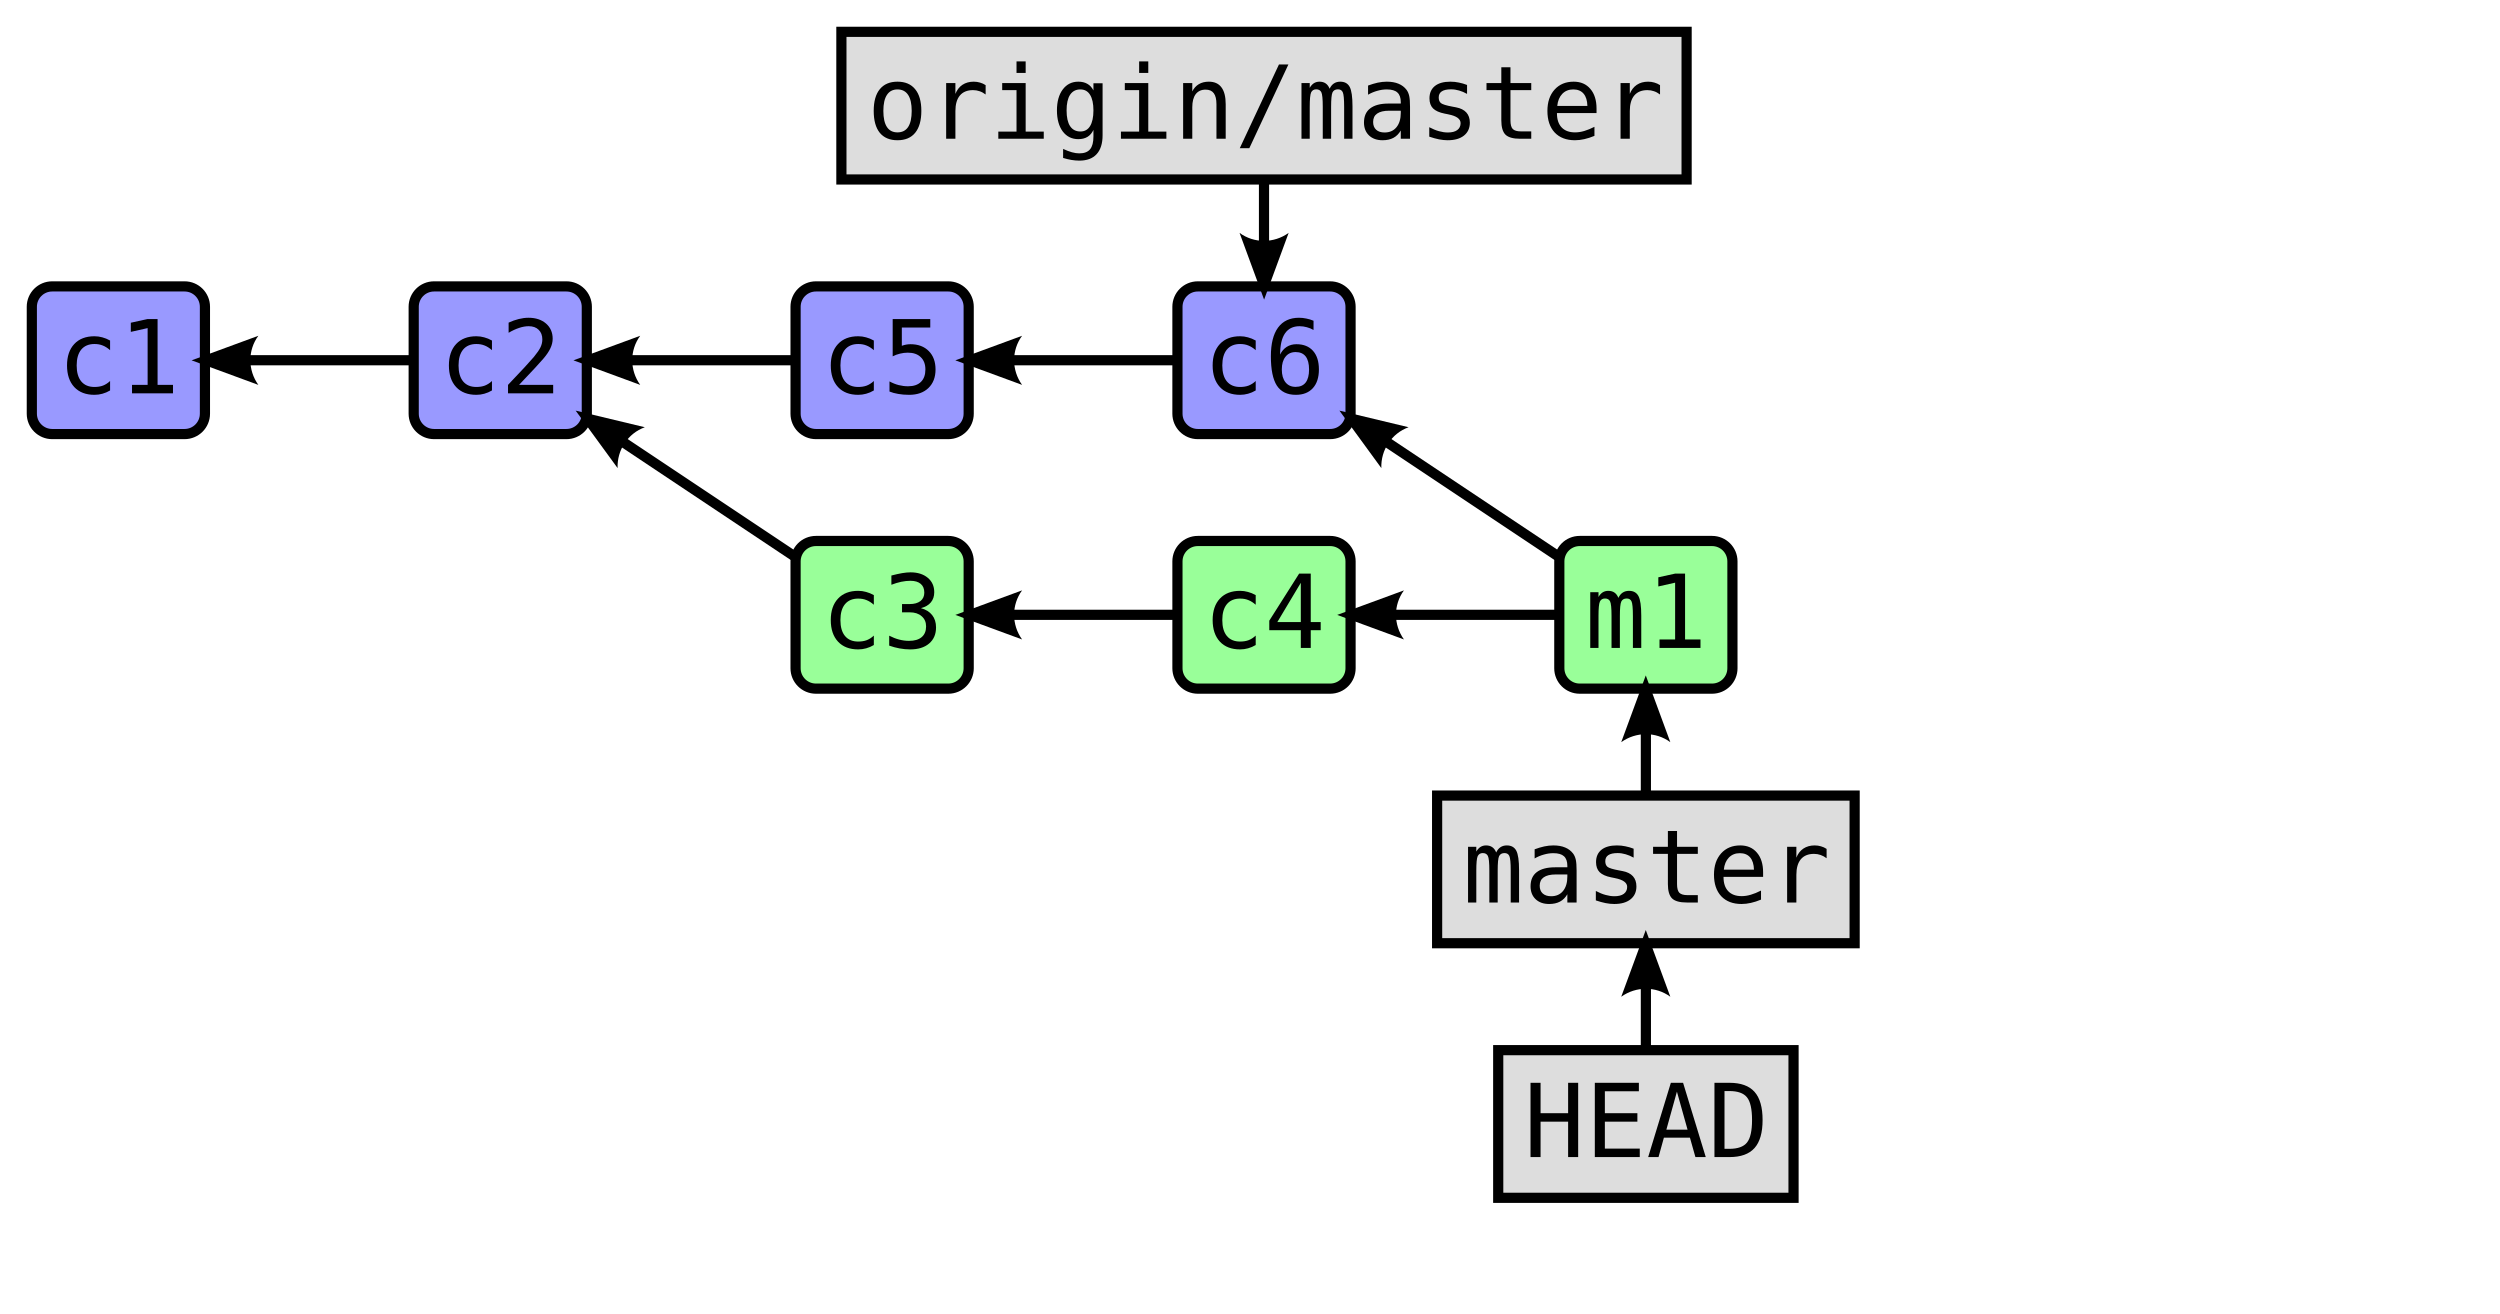
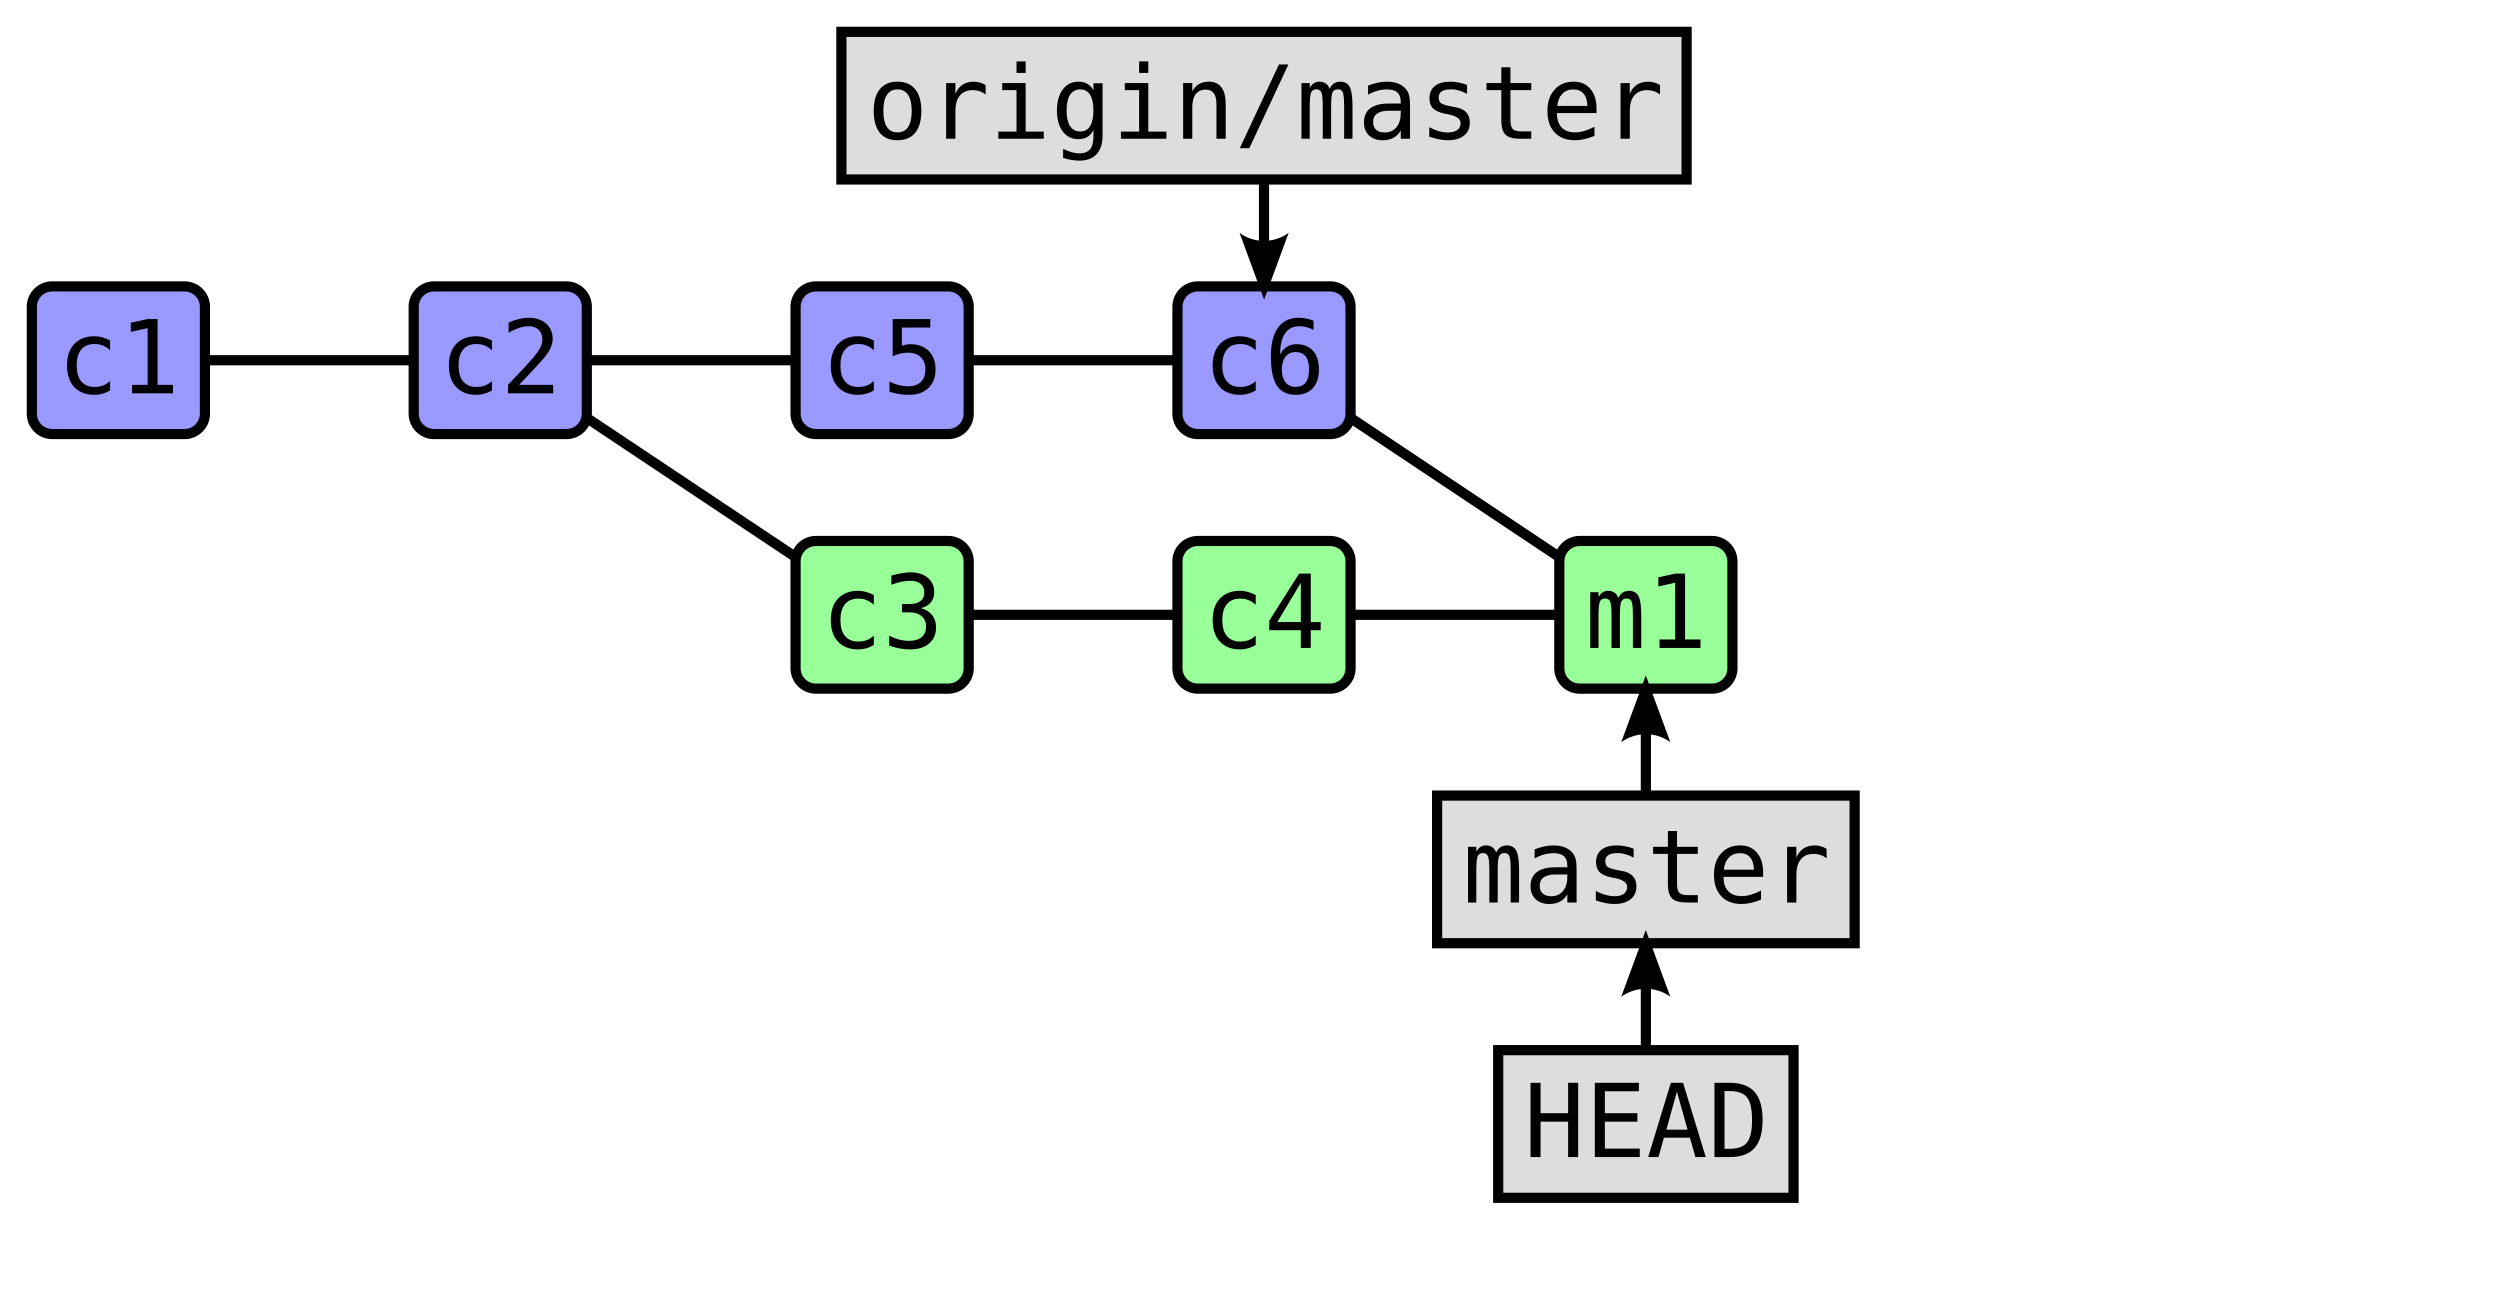
<svg xmlns="http://www.w3.org/2000/svg" width="392.8" height="206.4" id="svg2" version="1.1">
  <defs id="defs4">
    <marker orient="auto" refY="0.0" refX="0.0" id="Arrow2Mend" style="overflow:visible;">
      <path id="path3786" style="fill-rule:evenodd;stroke-width:0.625;stroke-linejoin:round;" d="M 8.719,4.034 L -2.207,0.016 L 8.719,-4.002 C 6.973,-1.63 6.983,1.616 8.719,4.034 z " transform="scale(0.6) rotate(180) translate(0,0)" />
    </marker>
  </defs>
  <g id="layer1">
    <rect style="fill:#9999ff;stroke:#000000;stroke-width:1.6;stroke-miterlimit:4;stroke-dasharray:none" id="rect2989" width="27.2" height="23.2" x="5" y="45" ry="3.2" />
    <text xml:space="preserve" style="font-size:16px;font-style:normal;font-weight:normal;line-height:125%;letter-spacing:0px;word-spacing:0px;fill:#000000;fill-opacity:1;stroke:none;font-family:DejaVu Sans Mono" x="9" y="61.8" id="text2985">
      <tspan id="tspan2987" x="9" y="61.8">c1</tspan>
    </text>
  </g>
  <g id="layer1">
    <rect style="fill:#9999ff;stroke:#000000;stroke-width:1.6;stroke-miterlimit:4;stroke-dasharray:none" id="rect2989" width="27.2" height="23.2" x="65" y="45" ry="3.2" />
    <text xml:space="preserve" style="font-size:16px;font-style:normal;font-weight:normal;line-height:125%;letter-spacing:0px;word-spacing:0px;fill:#000000;fill-opacity:1;stroke:none;font-family:DejaVu Sans Mono" x="69" y="61.8" id="text2985">
      <tspan id="tspan2987" x="69" y="61.8">c2</tspan>
    </text>
  </g>
-   <g id="layer1">
-     <path style="fill:none;stroke:#000000;stroke-width:1.6;stroke-linecap:butt;stroke-linejoin:miter;stroke-opacity:1;marker-end:url(#Arrow2Mend);stroke-miterlimit:4;stroke-dasharray:none" d="M 64.98,56.6 32.22,56.6" id="path2985" />
-   </g>
+   <line x1="64.98" y1="56.6" x2="32.22" y2="56.6" style="stroke:#000000; stroke-width:1.6; stroke-opacity:1.0" />
  <g id="layer1">
    <rect style="fill:#99ff99;stroke:#000000;stroke-width:1.6;stroke-miterlimit:4;stroke-dasharray:none" id="rect2989" width="27.2" height="23.2" x="125" y="85" ry="3.2" />
    <text xml:space="preserve" style="font-size:16px;font-style:normal;font-weight:normal;line-height:125%;letter-spacing:0px;word-spacing:0px;fill:#000000;fill-opacity:1;stroke:none;font-family:DejaVu Sans Mono" x="129" y="101.8" id="text2985">
      <tspan id="tspan2987" x="129" y="101.8">c3</tspan>
    </text>
  </g>
-   <g id="layer1">
-     <path style="fill:none;stroke:#000000;stroke-width:1.6;stroke-linecap:butt;stroke-linejoin:miter;stroke-opacity:1;marker-end:url(#Arrow2Mend);stroke-miterlimit:4;stroke-dasharray:none" d="M 124.98,87.52 92.22,65.68" id="path2985" />
-   </g>
+   <line x1="124.98" y1="87.52" x2="92.22" y2="65.68" style="stroke:#000000; stroke-width:1.6; stroke-opacity:1.0" />
  <g id="layer1">
    <rect style="fill:#9999ff;stroke:#000000;stroke-width:1.6;stroke-miterlimit:4;stroke-dasharray:none" id="rect2989" width="27.2" height="23.2" x="125" y="45" ry="3.2" />
    <text xml:space="preserve" style="font-size:16px;font-style:normal;font-weight:normal;line-height:125%;letter-spacing:0px;word-spacing:0px;fill:#000000;fill-opacity:1;stroke:none;font-family:DejaVu Sans Mono" x="129" y="61.8" id="text2985">
      <tspan id="tspan2987" x="129" y="61.8">c5</tspan>
    </text>
  </g>
-   <g id="layer1">
-     <path style="fill:none;stroke:#000000;stroke-width:1.6;stroke-linecap:butt;stroke-linejoin:miter;stroke-opacity:1;marker-end:url(#Arrow2Mend);stroke-miterlimit:4;stroke-dasharray:none" d="M 124.98,56.6 92.22,56.6" id="path2985" />
-   </g>
+   <line x1="124.98" y1="56.6" x2="92.22" y2="56.6" style="stroke:#000000; stroke-width:1.6; stroke-opacity:1.0" />
  <g id="layer1">
    <rect style="fill:#99ff99;stroke:#000000;stroke-width:1.6;stroke-miterlimit:4;stroke-dasharray:none" id="rect2989" width="27.2" height="23.2" x="185" y="85" ry="3.2" />
    <text xml:space="preserve" style="font-size:16px;font-style:normal;font-weight:normal;line-height:125%;letter-spacing:0px;word-spacing:0px;fill:#000000;fill-opacity:1;stroke:none;font-family:DejaVu Sans Mono" x="189" y="101.8" id="text2985">
      <tspan id="tspan2987" x="189" y="101.8">c4</tspan>
    </text>
  </g>
-   <g id="layer1">
-     <path style="fill:none;stroke:#000000;stroke-width:1.6;stroke-linecap:butt;stroke-linejoin:miter;stroke-opacity:1;marker-end:url(#Arrow2Mend);stroke-miterlimit:4;stroke-dasharray:none" d="M 184.98,96.6 152.22,96.6" id="path2985" />
-   </g>
+   <line x1="184.98" y1="96.6" x2="152.22" y2="96.6" style="stroke:#000000; stroke-width:1.6; stroke-opacity:1.0" />
  <g id="layer1">
    <rect style="fill:#9999ff;stroke:#000000;stroke-width:1.6;stroke-miterlimit:4;stroke-dasharray:none" id="rect2989" width="27.2" height="23.2" x="185" y="45" ry="3.2" />
    <text xml:space="preserve" style="font-size:16px;font-style:normal;font-weight:normal;line-height:125%;letter-spacing:0px;word-spacing:0px;fill:#000000;fill-opacity:1;stroke:none;font-family:DejaVu Sans Mono" x="189" y="61.8" id="text2985">
      <tspan id="tspan2987" x="189" y="61.8">c6</tspan>
    </text>
  </g>
-   <g id="layer1">
-     <path style="fill:none;stroke:#000000;stroke-width:1.6;stroke-linecap:butt;stroke-linejoin:miter;stroke-opacity:1;marker-end:url(#Arrow2Mend);stroke-miterlimit:4;stroke-dasharray:none" d="M 184.98,56.6 152.22,56.6" id="path2985" />
-   </g>
+   <line x1="184.98" y1="56.6" x2="152.22" y2="56.6" style="stroke:#000000; stroke-width:1.6; stroke-opacity:1.0" />
  <g id="layer1">
    <rect style="fill:#dddddd;stroke:#000000;stroke-width:1.6;stroke-miterlimit:4;stroke-dasharray:none" id="rect2989" width="132.8" height="23.2" x="132.2" y="5" ry="0" />
    <text xml:space="preserve" style="font-size:16px;font-style:normal;font-weight:normal;line-height:125%;letter-spacing:0px;word-spacing:0px;fill:#000000;fill-opacity:1;stroke:none;font-family:DejaVu Sans Mono" x="136.2" y="21.8" id="text2985">
      <tspan id="tspan2987" x="136.2" y="21.8">origin/master</tspan>
    </text>
  </g>
  <g id="layer1">
    <path style="fill:none;stroke:#000000;stroke-width:1.6;stroke-linecap:butt;stroke-linejoin:miter;stroke-opacity:1;marker-end:url(#Arrow2Mend);stroke-miterlimit:4;stroke-dasharray:none" d="M 198.6,28.24 198.6,44.96" id="path2985" />
  </g>
  <g id="layer1">
    <rect style="fill:#99ff99;stroke:#000000;stroke-width:1.6;stroke-miterlimit:4;stroke-dasharray:none" id="rect2989" width="27.2" height="23.2" x="245" y="85" ry="3.2" />
    <text xml:space="preserve" style="font-size:16px;font-style:normal;font-weight:normal;line-height:125%;letter-spacing:0px;word-spacing:0px;fill:#000000;fill-opacity:1;stroke:none;font-family:DejaVu Sans Mono" x="249" y="101.8" id="text2985">
      <tspan id="tspan2987" x="249" y="101.8">m1</tspan>
    </text>
  </g>
-   <g id="layer1">
-     <path style="fill:none;stroke:#000000;stroke-width:1.6;stroke-linecap:butt;stroke-linejoin:miter;stroke-opacity:1;marker-end:url(#Arrow2Mend);stroke-miterlimit:4;stroke-dasharray:none" d="M 244.98,96.6 212.22,96.6" id="path2985" />
-   </g>
-   <g id="layer1">
-     <path style="fill:none;stroke:#000000;stroke-width:1.6;stroke-linecap:butt;stroke-linejoin:miter;stroke-opacity:1;marker-end:url(#Arrow2Mend);stroke-miterlimit:4;stroke-dasharray:none" d="M 244.98,87.52 212.22,65.68" id="path2985" />
-   </g>
+   <line x1="244.98" y1="96.6" x2="212.22" y2="96.6" style="stroke:#000000; stroke-width:1.6; stroke-opacity:1.0" />
+   <line x1="244.98" y1="87.52" x2="212.22" y2="65.68" style="stroke:#000000; stroke-width:1.6; stroke-opacity:1.0" />
  <g id="layer1">
    <rect style="fill:#dddddd;stroke:#000000;stroke-width:1.6;stroke-miterlimit:4;stroke-dasharray:none" id="rect2989" width="65.6" height="23.2" x="225.8" y="125" ry="0" />
    <text xml:space="preserve" style="font-size:16px;font-style:normal;font-weight:normal;line-height:125%;letter-spacing:0px;word-spacing:0px;fill:#000000;fill-opacity:1;stroke:none;font-family:DejaVu Sans Mono" x="229.8" y="141.8" id="text2985">
      <tspan id="tspan2987" x="229.8" y="141.8">master</tspan>
    </text>
  </g>
  <g id="layer1">
    <path style="fill:none;stroke:#000000;stroke-width:1.6;stroke-linecap:butt;stroke-linejoin:miter;stroke-opacity:1;marker-end:url(#Arrow2Mend);stroke-miterlimit:4;stroke-dasharray:none" d="M 258.6,124.96 258.6,108.24" id="path2985" />
  </g>
  <g id="layer1">
    <rect style="fill:#dddddd;stroke:#000000;stroke-width:1.6;stroke-miterlimit:4;stroke-dasharray:none" id="rect2989" width="46.4" height="23.2" x="235.4" y="165" ry="0" />
    <text xml:space="preserve" style="font-size:16px;font-style:normal;font-weight:normal;line-height:125%;letter-spacing:0px;word-spacing:0px;fill:#000000;fill-opacity:1;stroke:none;font-family:DejaVu Sans Mono" x="239.4" y="181.8" id="text2985">
      <tspan id="tspan2987" x="239.4" y="181.8">HEAD</tspan>
    </text>
  </g>
  <g id="layer1">
    <path style="fill:none;stroke:#000000;stroke-width:1.6;stroke-linecap:butt;stroke-linejoin:miter;stroke-opacity:1;marker-end:url(#Arrow2Mend);stroke-miterlimit:4;stroke-dasharray:none" d="M 258.6,164.96 258.6,148.24" id="path2985" />
  </g>
</svg>
